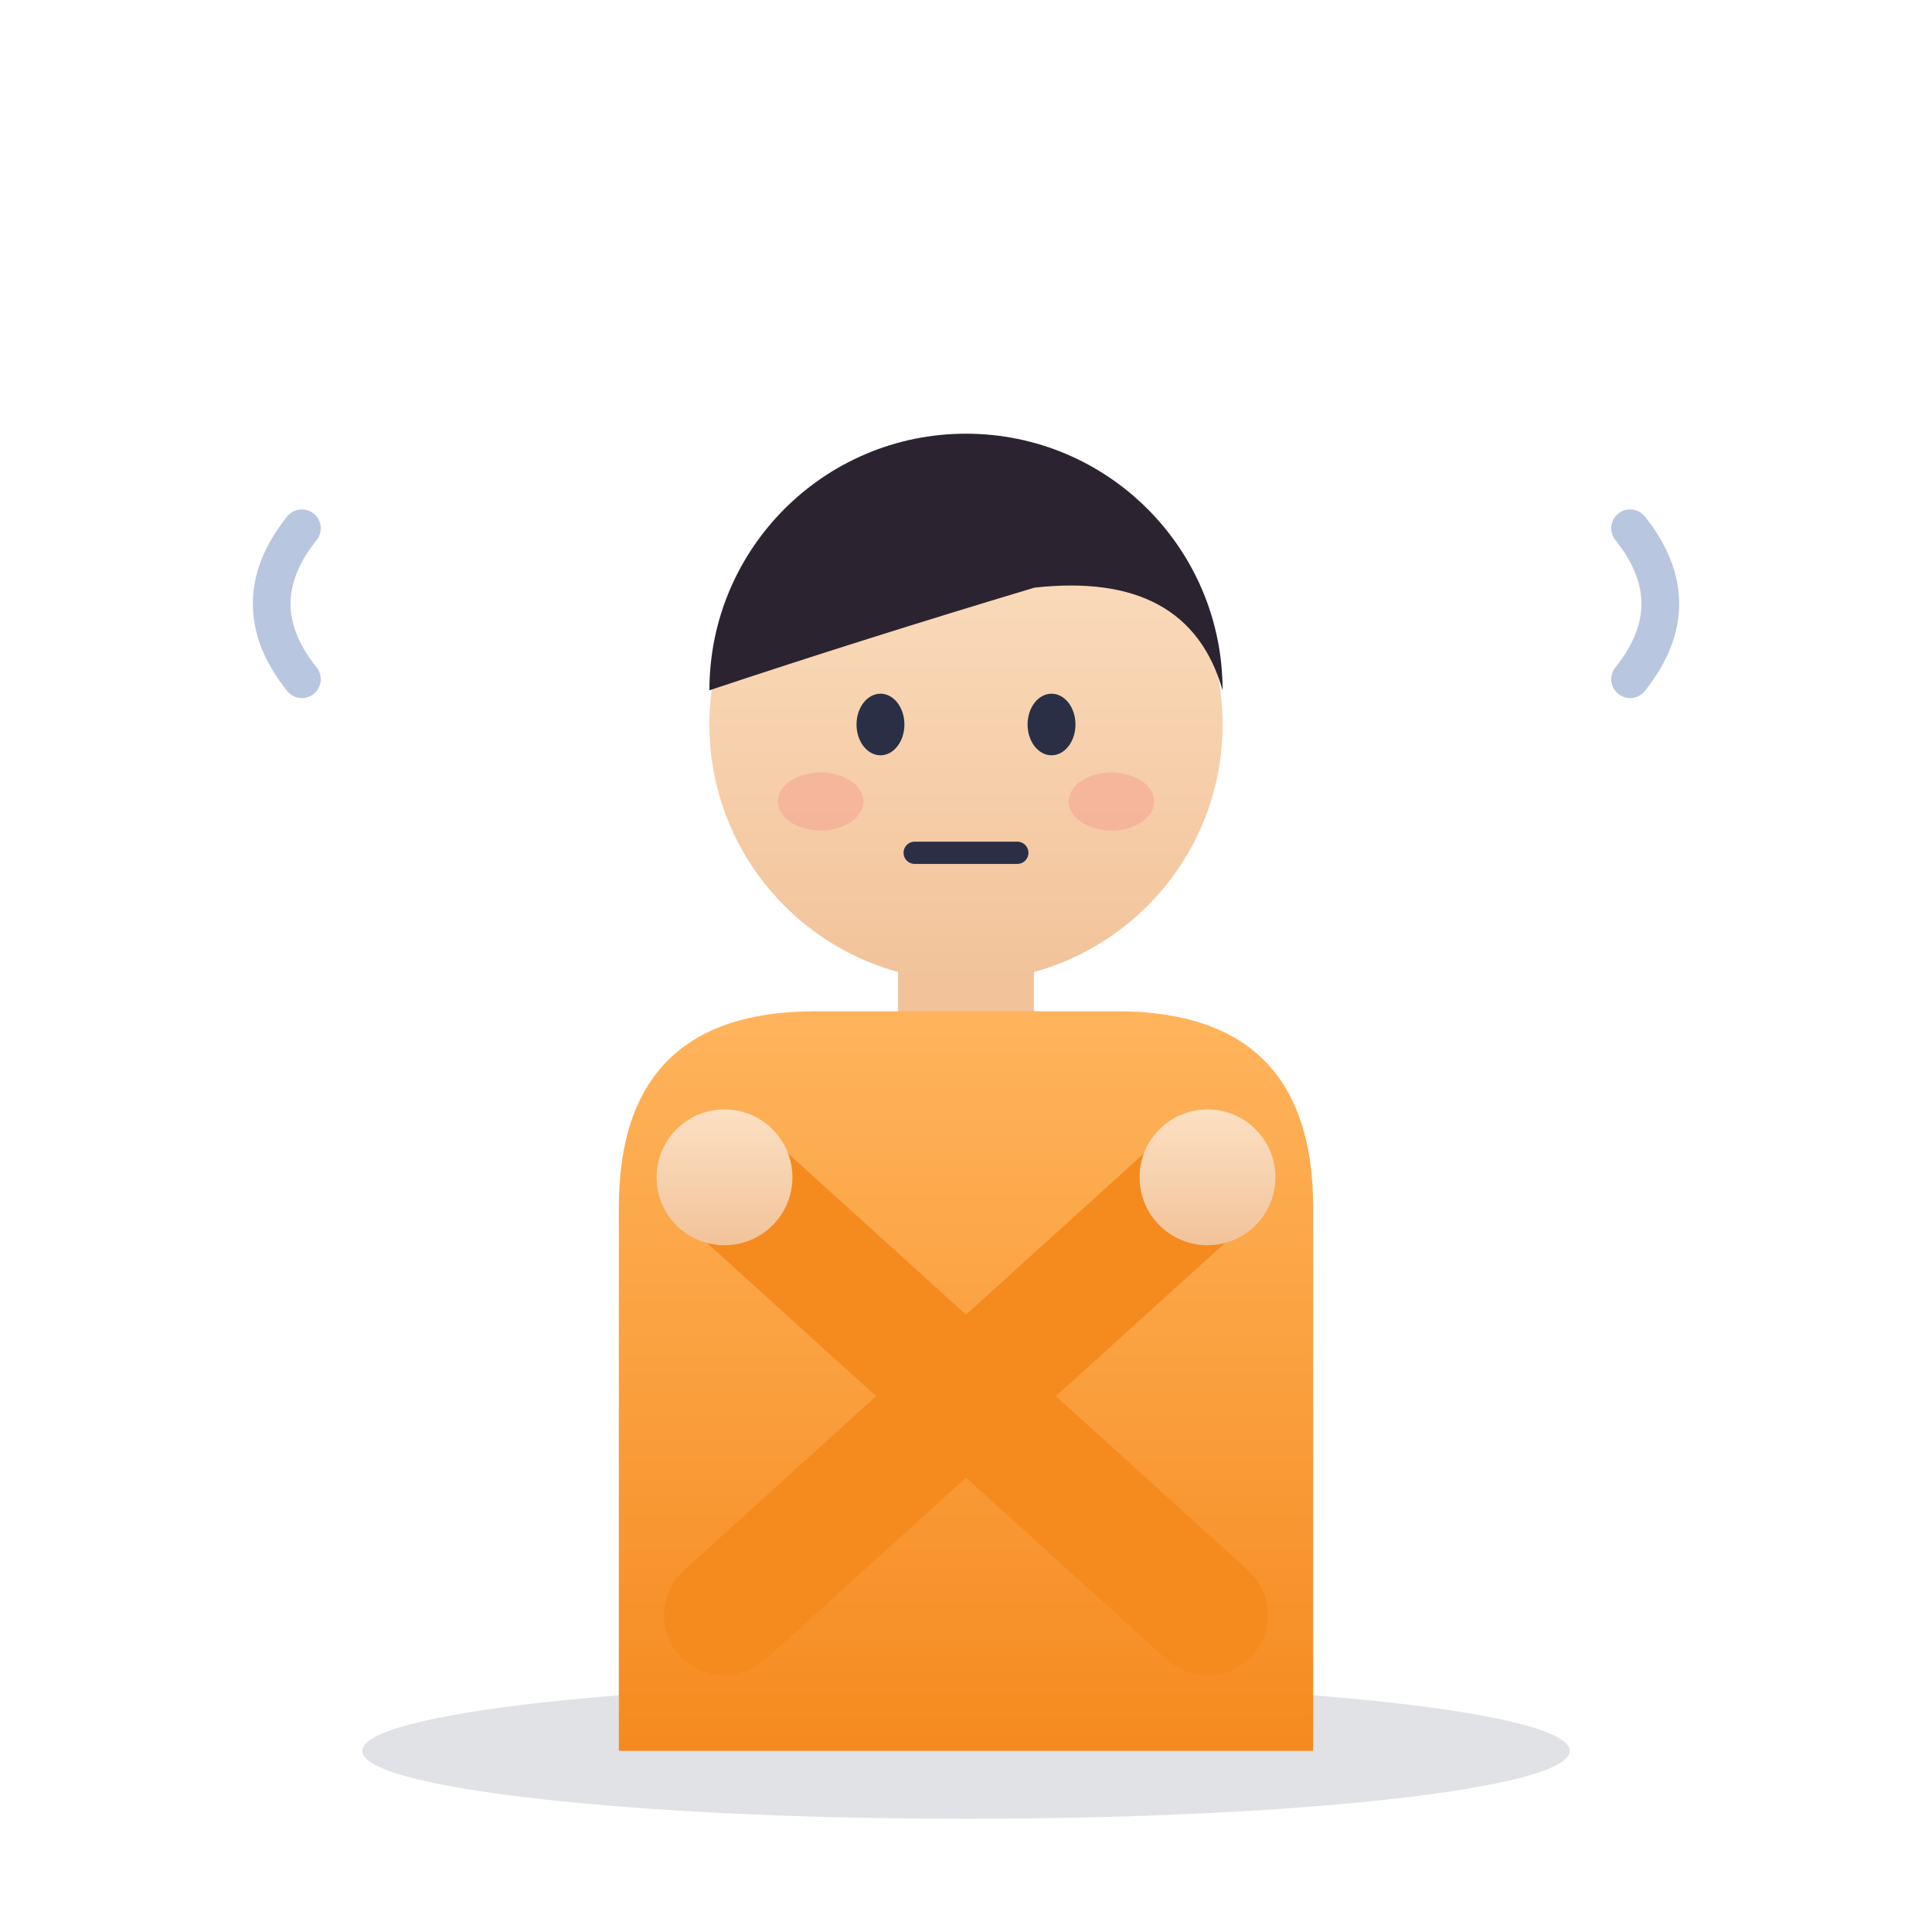
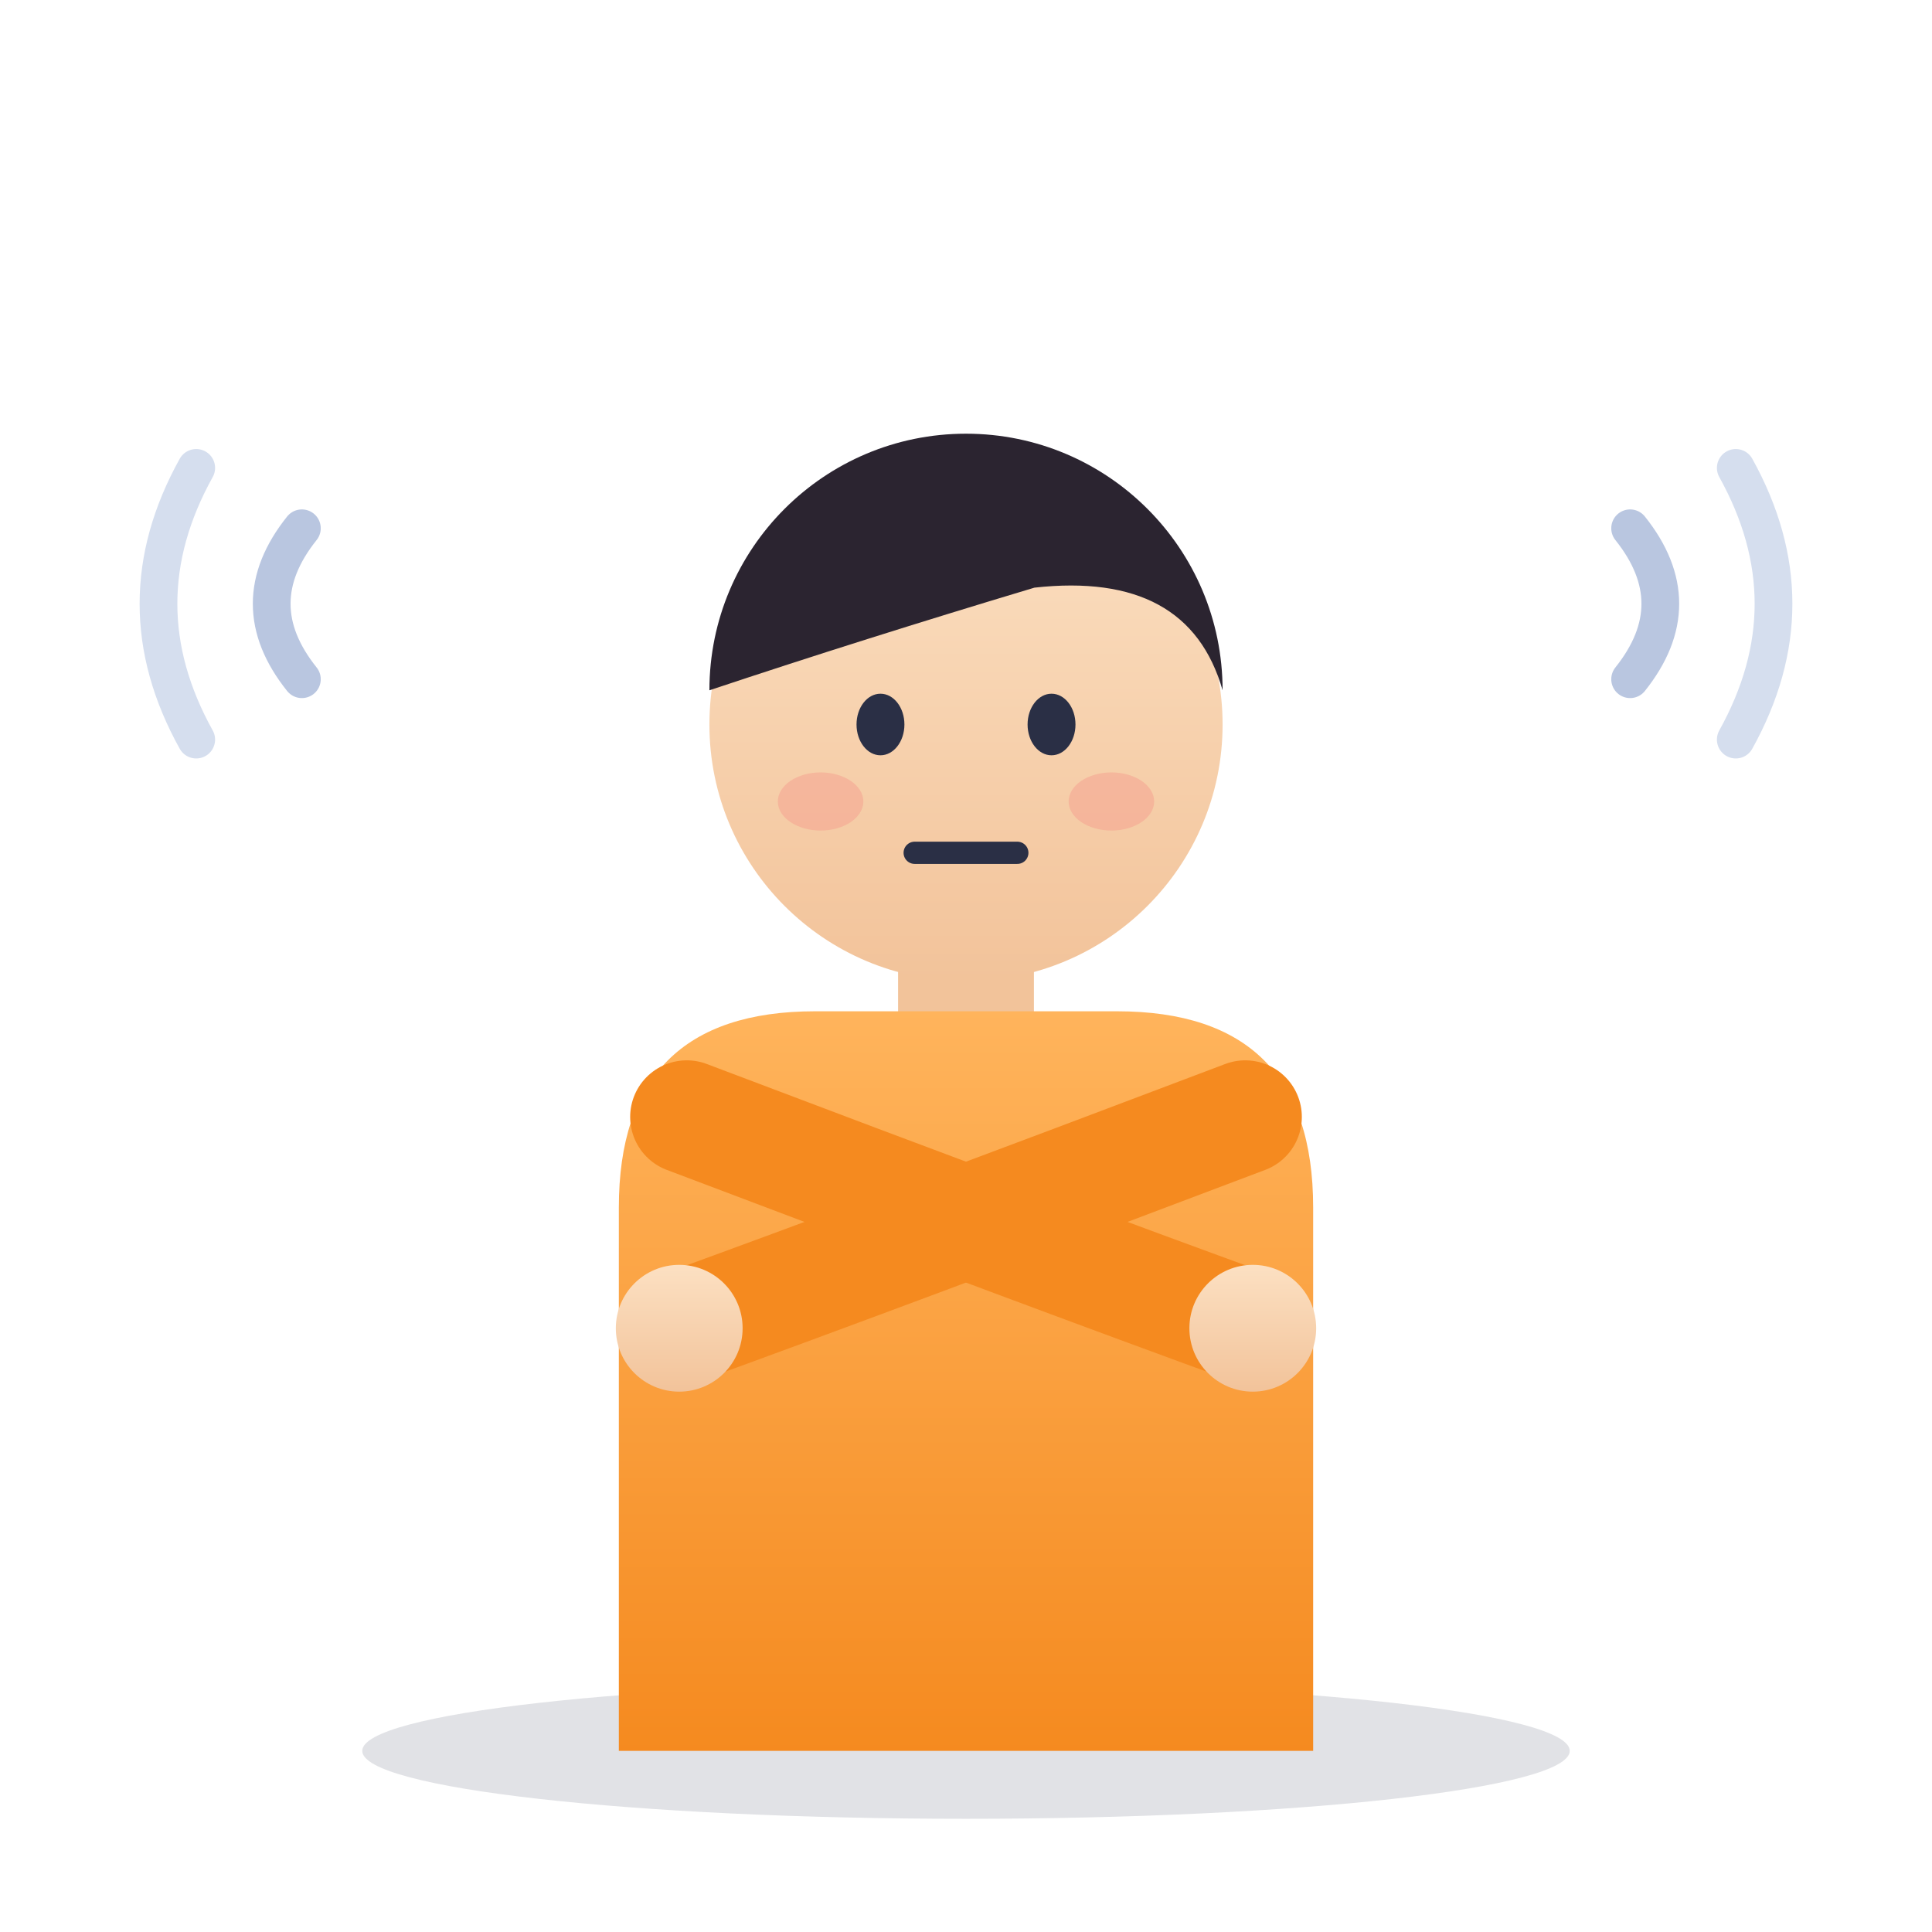
<svg xmlns="http://www.w3.org/2000/svg" viewBox="0 0 256 256">
  <defs>
    <linearGradient id="sk" x1="0" y1="0" x2="0" y2="1">
      <stop offset="0" stop-color="#FCE0C2" />
      <stop offset="1" stop-color="#F2C39A" />
    </linearGradient>
    <linearGradient id="bl" x1="0" y1="0" x2="0" y2="1">
      <stop offset="0" stop-color="#5B8DEF" />
      <stop offset="1" stop-color="#2F6BE0" />
    </linearGradient>
    <linearGradient id="gr" x1="0" y1="0" x2="0" y2="1">
      <stop offset="0" stop-color="#4CC9A0" />
      <stop offset="1" stop-color="#1FA57C" />
    </linearGradient>
    <linearGradient id="or" x1="0" y1="0" x2="0" y2="1">
      <stop offset="0" stop-color="#FFB45C" />
      <stop offset="1" stop-color="#F58A1F" />
    </linearGradient>
    <linearGradient id="pk" x1="0" y1="0" x2="0" y2="1">
      <stop offset="0" stop-color="#FF8FA8" />
      <stop offset="1" stop-color="#EE5B7E" />
    </linearGradient>
    <linearGradient id="ye" x1="0" y1="0" x2="0" y2="1">
      <stop offset="0" stop-color="#FFE27A" />
      <stop offset="1" stop-color="#FFC531" />
    </linearGradient>
    <linearGradient id="pu" x1="0" y1="0" x2="0" y2="1">
      <stop offset="0" stop-color="#A58BFF" />
      <stop offset="1" stop-color="#7B5CF0" />
    </linearGradient>
    <linearGradient id="wh" x1="0" y1="0" x2="0" y2="1">
      <stop offset="0" stop-color="#FFFFFF" />
      <stop offset="1" stop-color="#E6ECF8" />
    </linearGradient>
  </defs>
  <ellipse cx="128" cy="232" rx="80" ry="9" fill="#18203A" opacity=".13" />
  <rect x="119" y="118" width="18" height="22" rx="6" fill="#F2C39A" />
  <path d="M82 232 V160 q0 -26 26 -26 h40 q26 0 26 26 V232z" fill="url(#or)" />
  <circle cx="128" cy="96" r="34" fill="url(#sk)" />
  <ellipse cx="108.733" cy="106.2" rx="5.667" ry="3.853" fill="#F59A8B" opacity=".45" />
  <ellipse cx="147.267" cy="106.2" rx="5.667" ry="3.853" fill="#F59A8B" opacity=".45" />
  <ellipse cx="116.667" cy="96" rx="3.173" ry="4.08" fill="#2A2F45" />
  <ellipse cx="139.333" cy="96" rx="3.173" ry="4.08" fill="#2A2F45" />
  <path d="M121.2 113 h13.6" fill="none" stroke="#2A2F45" stroke-width="2.947" stroke-linecap="round" stroke-linejoin="round" />
  <path d="M94 91.467 a34 34 0 0 1 68 0 q-4.533 -15.867 -24.933 -13.6 q-22.667 6.8 -43.067 13.6 z" fill="#2B2430" />
-   <path d="M96 214 L160 156" fill="none" stroke="#F58A1F" stroke-width="16" stroke-linecap="round" stroke-linejoin="round" />
-   <path d="M160 214 L96 156" fill="none" stroke="#F58A1F" stroke-width="16" stroke-linecap="round" stroke-linejoin="round" />
-   <circle cx="160" cy="156" r="9" fill="url(#sk)" />
-   <circle cx="96" cy="156" r="9" fill="url(#sk)" />
+   <path d="M91 148 Q138.5 166 166 176" fill="none" stroke="#F58A1F" stroke-width="15" stroke-linecap="round" stroke-linejoin="round" />
+   <circle cx="166" cy="176" r="8.4" fill="url(#sk)" />
+   <path d="M165 148 Q117.5 166 90 176" fill="none" stroke="#F58A1F" stroke-width="15" stroke-linecap="round" stroke-linejoin="round" />
+   <circle cx="90" cy="176" r="8.4" fill="url(#sk)" />
  <path d="M40 70 q-8 10 0 20" fill="none" stroke="#B9C6E0" stroke-width="5" stroke-linecap="round" stroke-linejoin="round" />
  <path d="M216 70 q8 10 0 20" fill="none" stroke="#B9C6E0" stroke-width="5" stroke-linecap="round" stroke-linejoin="round" />
+   <path d="M26 62 q-10 18 0 36" fill="none" stroke="#D5DEEE" stroke-width="5" stroke-linecap="round" stroke-linejoin="round" />
+   <path d="M230 62 q10 18 0 36" fill="none" stroke="#D5DEEE" stroke-width="5" stroke-linecap="round" stroke-linejoin="round" />
</svg>
